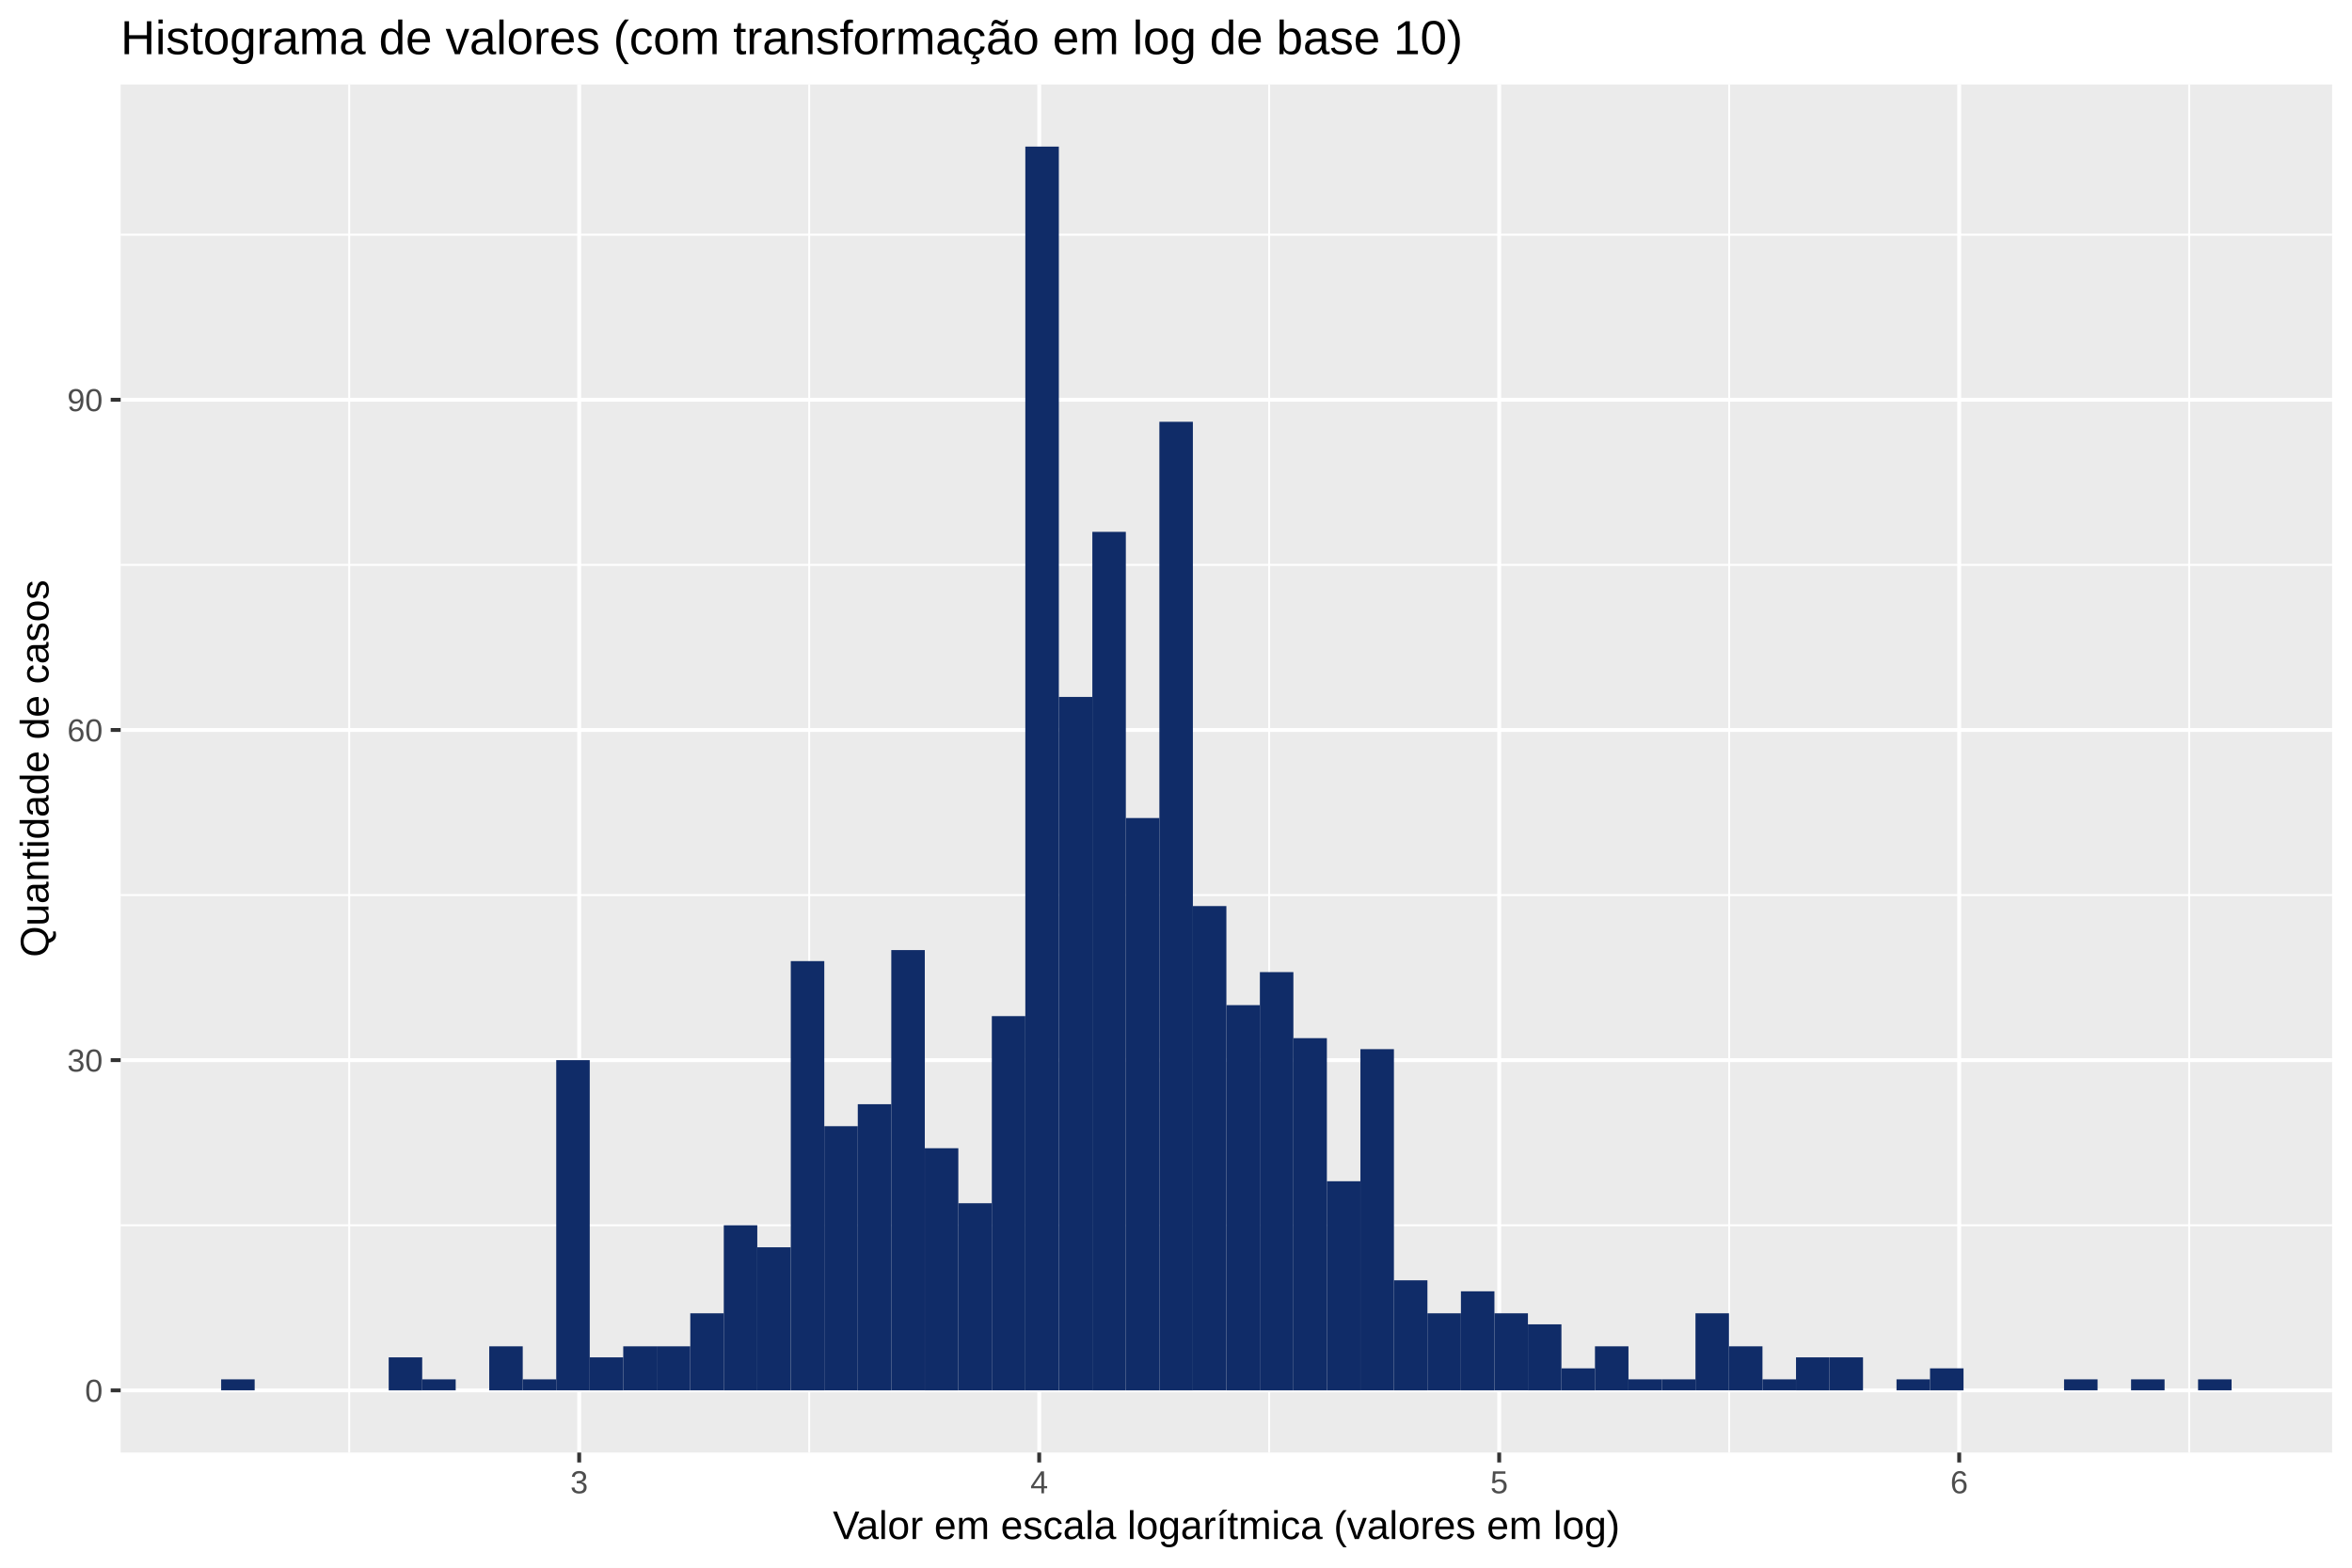
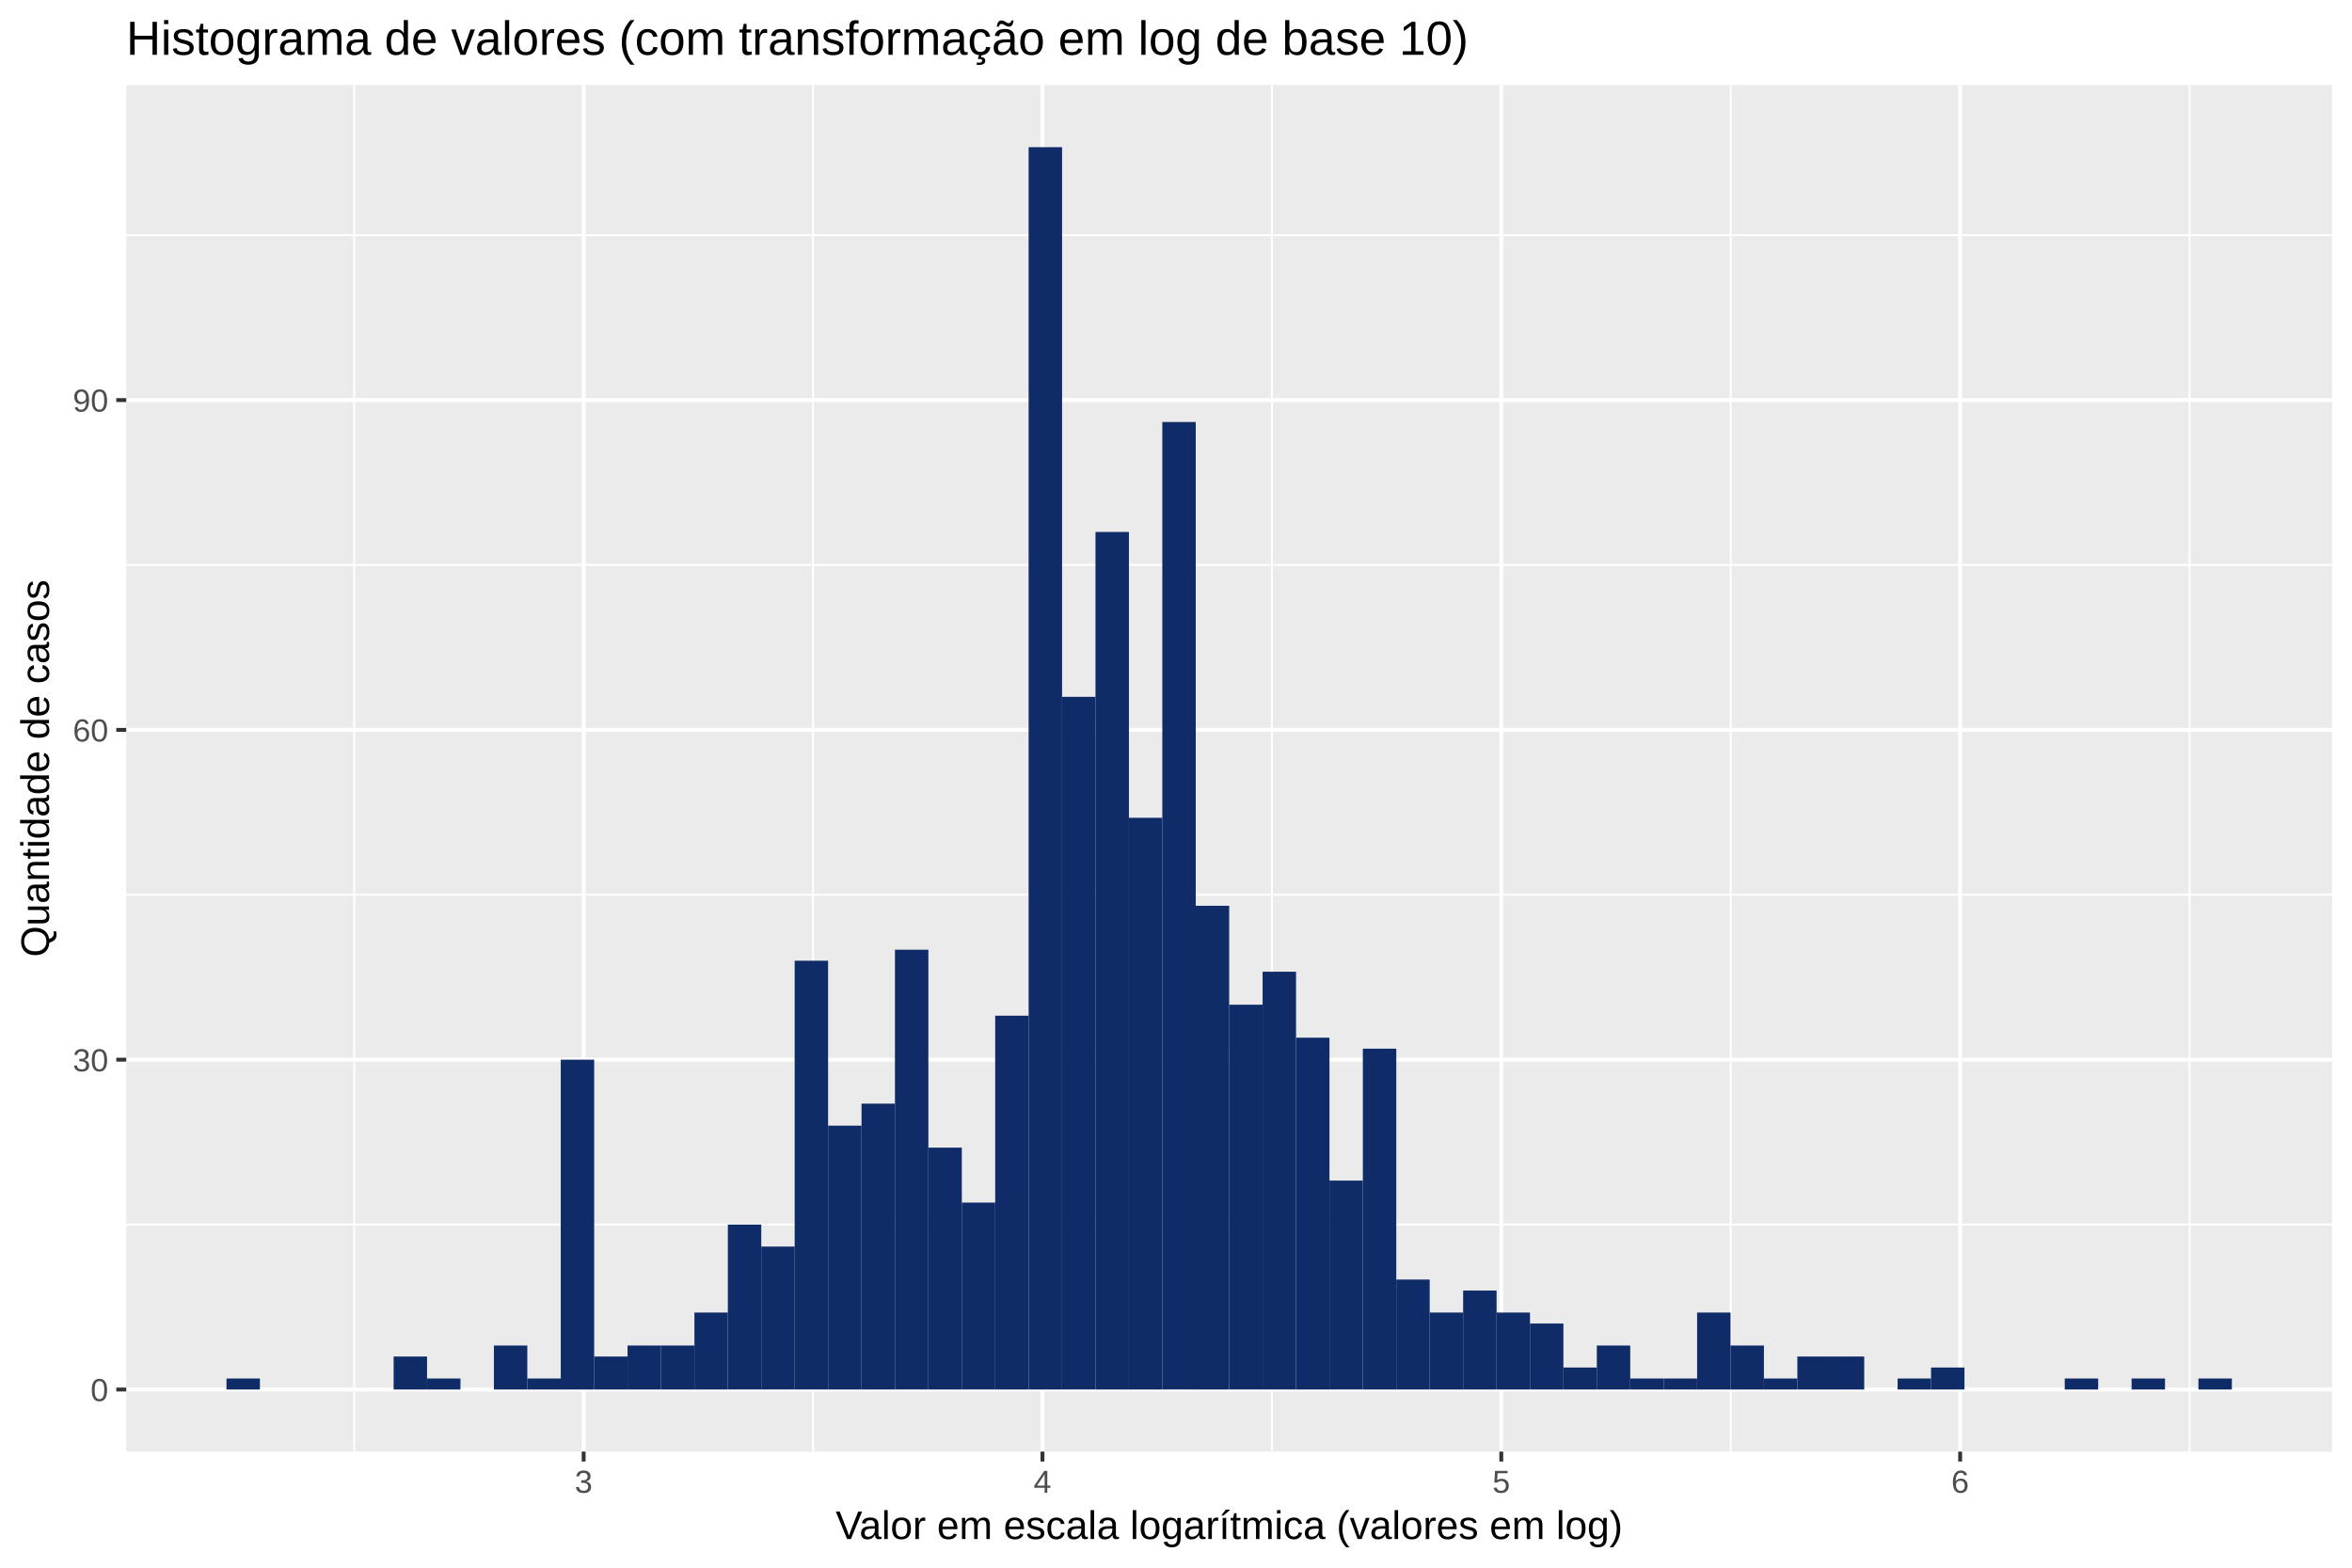
<svg xmlns="http://www.w3.org/2000/svg" class="svglite" width="648.00pt" height="432.00pt" viewBox="0 0 648.00 432.00">
  <defs>
    <style type="text/css">
    .svglite line, .svglite polyline, .svglite polygon, .svglite path, .svglite rect, .svglite circle {
      fill: none;
      stroke: #000000;
      stroke-linecap: round;
      stroke-linejoin: round;
      stroke-miterlimit: 10.00;
    }
    .svglite text {
      white-space: pre;
    }
  </style>
  </defs>
  <rect width="100%" height="100%" style="stroke: none; fill: #FFFFFF;" />
  <defs>
    <clipPath id="cpMC4wMHw2NDguMDB8MC4wMHw0MzIuMDA=">
      <rect x="0.00" y="0.00" width="648.00" height="432.00" />
    </clipPath>
  </defs>
  <g clip-path="url(#cpMC4wMHw2NDguMDB8MC4wMHw0MzIuMDA=)">
    <rect x="0.00" y="0.00" width="648.00" height="432.00" style="stroke-width: 1.07; stroke: #FFFFFF; fill: #FFFFFF;" />
  </g>
  <defs>
-     <clipPath id="cpMzMuMjR8NjQyLjUyfDIzLjI3fDQwMC4yNw==">
-       <rect x="33.24" y="23.27" width="609.28" height="377.01" />
+     <clipPath id="cpMzQuNzh8NjQyLjUyfDIzLjQ0fDQwMC4wMQ==">
+       <rect x="34.78" y="23.44" width="607.74" height="376.58" />
    </clipPath>
  </defs>
-   <g clip-path="url(#cpMzMuMjR8NjQyLjUyfDIzLjI3fDQwMC4yNw==)">
-     <rect x="33.24" y="23.27" width="609.28" height="377.01" style="stroke-width: 1.07; stroke: none; fill: #EBEBEB;" />
-     <polyline points="33.24,337.64 642.52,337.64 " style="stroke-width: 0.53; stroke: #FFFFFF; stroke-linecap: butt;" />
-     <polyline points="33.24,246.65 642.52,246.65 " style="stroke-width: 0.53; stroke: #FFFFFF; stroke-linecap: butt;" />
-     <polyline points="33.24,155.66 642.52,155.66 " style="stroke-width: 0.53; stroke: #FFFFFF; stroke-linecap: butt;" />
-     <polyline points="33.24,64.67 642.52,64.67 " style="stroke-width: 0.53; stroke: #FFFFFF; stroke-linecap: butt;" />
-     <polyline points="96.21,400.27 96.21,23.27 " style="stroke-width: 0.53; stroke: #FFFFFF; stroke-linecap: butt;" />
-     <polyline points="222.94,400.27 222.94,23.27 " style="stroke-width: 0.53; stroke: #FFFFFF; stroke-linecap: butt;" />
-     <polyline points="349.67,400.27 349.67,23.27 " style="stroke-width: 0.53; stroke: #FFFFFF; stroke-linecap: butt;" />
-     <polyline points="476.41,400.27 476.41,23.27 " style="stroke-width: 0.53; stroke: #FFFFFF; stroke-linecap: butt;" />
-     <polyline points="603.14,400.27 603.14,23.27 " style="stroke-width: 0.53; stroke: #FFFFFF; stroke-linecap: butt;" />
-     <polyline points="33.24,383.14 642.52,383.14 " style="stroke-width: 1.07; stroke: #FFFFFF; stroke-linecap: butt;" />
-     <polyline points="33.24,292.14 642.52,292.14 " style="stroke-width: 1.07; stroke: #FFFFFF; stroke-linecap: butt;" />
-     <polyline points="33.24,201.15 642.52,201.15 " style="stroke-width: 1.07; stroke: #FFFFFF; stroke-linecap: butt;" />
-     <polyline points="33.24,110.16 642.52,110.16 " style="stroke-width: 1.07; stroke: #FFFFFF; stroke-linecap: butt;" />
-     <polyline points="159.57,400.27 159.57,23.27 " style="stroke-width: 1.07; stroke: #FFFFFF; stroke-linecap: butt;" />
-     <polyline points="286.31,400.27 286.31,23.27 " style="stroke-width: 1.07; stroke: #FFFFFF; stroke-linecap: butt;" />
-     <polyline points="413.04,400.27 413.04,23.27 " style="stroke-width: 1.07; stroke: #FFFFFF; stroke-linecap: butt;" />
-     <polyline points="539.78,400.27 539.78,23.27 " style="stroke-width: 1.07; stroke: #FFFFFF; stroke-linecap: butt;" />
-     <rect x="60.93" y="380.10" width="9.23" height="3.03" style="stroke-width: 1.07; stroke: none; stroke-linecap: square; stroke-linejoin: miter; fill: #102C68;" />
-     <rect x="70.17" y="383.14" width="9.23" height="0.00" style="stroke-width: 1.07; stroke: none; stroke-linecap: square; stroke-linejoin: miter; fill: #102C68;" />
-     <rect x="79.40" y="383.14" width="9.23" height="0.00" style="stroke-width: 1.07; stroke: none; stroke-linecap: square; stroke-linejoin: miter; fill: #102C68;" />
-     <rect x="88.63" y="383.14" width="9.23" height="0.00" style="stroke-width: 1.07; stroke: none; stroke-linecap: square; stroke-linejoin: miter; fill: #102C68;" />
-     <rect x="97.86" y="383.14" width="9.23" height="0.00" style="stroke-width: 1.07; stroke: none; stroke-linecap: square; stroke-linejoin: miter; fill: #102C68;" />
-     <rect x="107.09" y="374.04" width="9.23" height="9.10" style="stroke-width: 1.07; stroke: none; stroke-linecap: square; stroke-linejoin: miter; fill: #102C68;" />
-     <rect x="116.32" y="380.10" width="9.23" height="3.03" style="stroke-width: 1.07; stroke: none; stroke-linecap: square; stroke-linejoin: miter; fill: #102C68;" />
-     <rect x="125.55" y="383.14" width="9.23" height="0.00" style="stroke-width: 1.07; stroke: none; stroke-linecap: square; stroke-linejoin: miter; fill: #102C68;" />
-     <rect x="134.79" y="371.00" width="9.23" height="12.13" style="stroke-width: 1.07; stroke: none; stroke-linecap: square; stroke-linejoin: miter; fill: #102C68;" />
-     <rect x="144.02" y="380.10" width="9.23" height="3.03" style="stroke-width: 1.07; stroke: none; stroke-linecap: square; stroke-linejoin: miter; fill: #102C68;" />
-     <rect x="153.25" y="292.14" width="9.23" height="90.99" style="stroke-width: 1.07; stroke: none; stroke-linecap: square; stroke-linejoin: miter; fill: #102C68;" />
-     <rect x="162.48" y="374.04" width="9.23" height="9.10" style="stroke-width: 1.07; stroke: none; stroke-linecap: square; stroke-linejoin: miter; fill: #102C68;" />
-     <rect x="171.71" y="371.00" width="9.23" height="12.13" style="stroke-width: 1.07; stroke: none; stroke-linecap: square; stroke-linejoin: miter; fill: #102C68;" />
-     <rect x="180.94" y="371.00" width="9.23" height="12.13" style="stroke-width: 1.07; stroke: none; stroke-linecap: square; stroke-linejoin: miter; fill: #102C68;" />
-     <rect x="190.18" y="361.90" width="9.23" height="21.23" style="stroke-width: 1.07; stroke: none; stroke-linecap: square; stroke-linejoin: miter; fill: #102C68;" />
-     <rect x="199.41" y="337.64" width="9.23" height="45.50" style="stroke-width: 1.07; stroke: none; stroke-linecap: square; stroke-linejoin: miter; fill: #102C68;" />
-     <rect x="208.64" y="343.71" width="9.23" height="39.43" style="stroke-width: 1.07; stroke: none; stroke-linecap: square; stroke-linejoin: miter; fill: #102C68;" />
-     <rect x="217.87" y="264.85" width="9.23" height="118.29" style="stroke-width: 1.07; stroke: none; stroke-linecap: square; stroke-linejoin: miter; fill: #102C68;" />
-     <rect x="227.10" y="310.34" width="9.23" height="72.79" style="stroke-width: 1.07; stroke: none; stroke-linecap: square; stroke-linejoin: miter; fill: #102C68;" />
-     <rect x="236.33" y="304.28" width="9.23" height="78.86" style="stroke-width: 1.07; stroke: none; stroke-linecap: square; stroke-linejoin: miter; fill: #102C68;" />
-     <rect x="245.56" y="261.81" width="9.23" height="121.32" style="stroke-width: 1.07; stroke: none; stroke-linecap: square; stroke-linejoin: miter; fill: #102C68;" />
-     <rect x="254.80" y="316.41" width="9.23" height="66.73" style="stroke-width: 1.07; stroke: none; stroke-linecap: square; stroke-linejoin: miter; fill: #102C68;" />
-     <rect x="264.03" y="331.57" width="9.23" height="51.56" style="stroke-width: 1.07; stroke: none; stroke-linecap: square; stroke-linejoin: miter; fill: #102C68;" />
-     <rect x="273.26" y="280.01" width="9.23" height="103.12" style="stroke-width: 1.07; stroke: none; stroke-linecap: square; stroke-linejoin: miter; fill: #102C68;" />
-     <rect x="282.49" y="40.40" width="9.23" height="342.73" style="stroke-width: 1.07; stroke: none; stroke-linecap: square; stroke-linejoin: miter; fill: #102C68;" />
-     <rect x="291.72" y="192.05" width="9.23" height="191.08" style="stroke-width: 1.07; stroke: none; stroke-linecap: square; stroke-linejoin: miter; fill: #102C68;" />
-     <rect x="300.95" y="146.56" width="9.23" height="236.58" style="stroke-width: 1.07; stroke: none; stroke-linecap: square; stroke-linejoin: miter; fill: #102C68;" />
-     <rect x="310.19" y="225.42" width="9.23" height="157.72" style="stroke-width: 1.07; stroke: none; stroke-linecap: square; stroke-linejoin: miter; fill: #102C68;" />
-     <rect x="319.42" y="116.23" width="9.23" height="266.91" style="stroke-width: 1.07; stroke: none; stroke-linecap: square; stroke-linejoin: miter; fill: #102C68;" />
-     <rect x="328.65" y="249.68" width="9.23" height="133.45" style="stroke-width: 1.07; stroke: none; stroke-linecap: square; stroke-linejoin: miter; fill: #102C68;" />
-     <rect x="337.88" y="276.98" width="9.23" height="106.16" style="stroke-width: 1.07; stroke: none; stroke-linecap: square; stroke-linejoin: miter; fill: #102C68;" />
-     <rect x="347.11" y="267.88" width="9.23" height="115.26" style="stroke-width: 1.07; stroke: none; stroke-linecap: square; stroke-linejoin: miter; fill: #102C68;" />
-     <rect x="356.34" y="286.08" width="9.23" height="97.06" style="stroke-width: 1.07; stroke: none; stroke-linecap: square; stroke-linejoin: miter; fill: #102C68;" />
-     <rect x="365.57" y="325.51" width="9.23" height="57.63" style="stroke-width: 1.07; stroke: none; stroke-linecap: square; stroke-linejoin: miter; fill: #102C68;" />
-     <rect x="374.81" y="289.11" width="9.23" height="94.02" style="stroke-width: 1.07; stroke: none; stroke-linecap: square; stroke-linejoin: miter; fill: #102C68;" />
-     <rect x="384.04" y="352.81" width="9.23" height="30.33" style="stroke-width: 1.07; stroke: none; stroke-linecap: square; stroke-linejoin: miter; fill: #102C68;" />
-     <rect x="393.27" y="361.90" width="9.23" height="21.23" style="stroke-width: 1.07; stroke: none; stroke-linecap: square; stroke-linejoin: miter; fill: #102C68;" />
-     <rect x="402.50" y="355.84" width="9.23" height="27.30" style="stroke-width: 1.07; stroke: none; stroke-linecap: square; stroke-linejoin: miter; fill: #102C68;" />
-     <rect x="411.73" y="361.90" width="9.23" height="21.23" style="stroke-width: 1.07; stroke: none; stroke-linecap: square; stroke-linejoin: miter; fill: #102C68;" />
-     <rect x="420.96" y="364.94" width="9.23" height="18.20" style="stroke-width: 1.07; stroke: none; stroke-linecap: square; stroke-linejoin: miter; fill: #102C68;" />
-     <rect x="430.20" y="377.07" width="9.23" height="6.07" style="stroke-width: 1.07; stroke: none; stroke-linecap: square; stroke-linejoin: miter; fill: #102C68;" />
-     <rect x="439.43" y="371.00" width="9.23" height="12.13" style="stroke-width: 1.07; stroke: none; stroke-linecap: square; stroke-linejoin: miter; fill: #102C68;" />
-     <rect x="448.66" y="380.10" width="9.23" height="3.03" style="stroke-width: 1.07; stroke: none; stroke-linecap: square; stroke-linejoin: miter; fill: #102C68;" />
-     <rect x="457.89" y="380.10" width="9.23" height="3.03" style="stroke-width: 1.07; stroke: none; stroke-linecap: square; stroke-linejoin: miter; fill: #102C68;" />
-     <rect x="467.12" y="361.90" width="9.23" height="21.23" style="stroke-width: 1.07; stroke: none; stroke-linecap: square; stroke-linejoin: miter; fill: #102C68;" />
-     <rect x="476.35" y="371.00" width="9.23" height="12.13" style="stroke-width: 1.07; stroke: none; stroke-linecap: square; stroke-linejoin: miter; fill: #102C68;" />
-     <rect x="485.58" y="380.10" width="9.23" height="3.03" style="stroke-width: 1.07; stroke: none; stroke-linecap: square; stroke-linejoin: miter; fill: #102C68;" />
-     <rect x="494.82" y="374.04" width="9.23" height="9.10" style="stroke-width: 1.07; stroke: none; stroke-linecap: square; stroke-linejoin: miter; fill: #102C68;" />
-     <rect x="504.05" y="374.04" width="9.23" height="9.10" style="stroke-width: 1.07; stroke: none; stroke-linecap: square; stroke-linejoin: miter; fill: #102C68;" />
-     <rect x="513.28" y="383.14" width="9.23" height="0.00" style="stroke-width: 1.07; stroke: none; stroke-linecap: square; stroke-linejoin: miter; fill: #102C68;" />
-     <rect x="522.51" y="380.10" width="9.23" height="3.03" style="stroke-width: 1.07; stroke: none; stroke-linecap: square; stroke-linejoin: miter; fill: #102C68;" />
-     <rect x="531.74" y="377.07" width="9.23" height="6.07" style="stroke-width: 1.07; stroke: none; stroke-linecap: square; stroke-linejoin: miter; fill: #102C68;" />
-     <rect x="540.97" y="383.14" width="9.23" height="0.00" style="stroke-width: 1.07; stroke: none; stroke-linecap: square; stroke-linejoin: miter; fill: #102C68;" />
-     <rect x="550.21" y="383.14" width="9.23" height="0.00" style="stroke-width: 1.07; stroke: none; stroke-linecap: square; stroke-linejoin: miter; fill: #102C68;" />
-     <rect x="559.44" y="383.14" width="9.23" height="0.00" style="stroke-width: 1.07; stroke: none; stroke-linecap: square; stroke-linejoin: miter; fill: #102C68;" />
-     <rect x="568.67" y="380.10" width="9.23" height="3.03" style="stroke-width: 1.07; stroke: none; stroke-linecap: square; stroke-linejoin: miter; fill: #102C68;" />
-     <rect x="577.90" y="383.14" width="9.23" height="0.00" style="stroke-width: 1.07; stroke: none; stroke-linecap: square; stroke-linejoin: miter; fill: #102C68;" />
-     <rect x="587.13" y="380.10" width="9.23" height="3.03" style="stroke-width: 1.07; stroke: none; stroke-linecap: square; stroke-linejoin: miter; fill: #102C68;" />
-     <rect x="596.36" y="383.14" width="9.23" height="0.00" style="stroke-width: 1.07; stroke: none; stroke-linecap: square; stroke-linejoin: miter; fill: #102C68;" />
-     <rect x="605.59" y="380.10" width="9.23" height="3.03" style="stroke-width: 1.07; stroke: none; stroke-linecap: square; stroke-linejoin: miter; fill: #102C68;" />
+   <g clip-path="url(#cpMzQuNzh8NjQyLjUyfDIzLjQ0fDQwMC4wMQ==)">
+     <rect x="34.78" y="23.44" width="607.74" height="376.58" style="stroke-width: 1.07; stroke: none; fill: #EBEBEB;" />
+     <polyline points="34.78,337.45 642.52,337.45 " style="stroke-width: 0.53; stroke: #FFFFFF; stroke-linecap: butt;" />
+     <polyline points="34.78,246.57 642.52,246.57 " style="stroke-width: 0.53; stroke: #FFFFFF; stroke-linecap: butt;" />
+     <polyline points="34.78,155.68 642.52,155.68 " style="stroke-width: 0.53; stroke: #FFFFFF; stroke-linecap: butt;" />
+     <polyline points="34.78,64.79 642.52,64.79 " style="stroke-width: 0.53; stroke: #FFFFFF; stroke-linecap: butt;" />
+     <polyline points="97.59,400.01 97.59,23.44 " style="stroke-width: 0.53; stroke: #FFFFFF; stroke-linecap: butt;" />
+     <polyline points="224.00,400.01 224.00,23.44 " style="stroke-width: 0.53; stroke: #FFFFFF; stroke-linecap: butt;" />
+     <polyline points="350.42,400.01 350.42,23.44 " style="stroke-width: 0.53; stroke: #FFFFFF; stroke-linecap: butt;" />
+     <polyline points="476.83,400.01 476.83,23.44 " style="stroke-width: 0.53; stroke: #FFFFFF; stroke-linecap: butt;" />
+     <polyline points="603.24,400.01 603.24,23.44 " style="stroke-width: 0.53; stroke: #FFFFFF; stroke-linecap: butt;" />
+     <polyline points="34.78,382.90 642.52,382.90 " style="stroke-width: 1.07; stroke: #FFFFFF; stroke-linecap: butt;" />
+     <polyline points="34.78,292.01 642.52,292.01 " style="stroke-width: 1.07; stroke: #FFFFFF; stroke-linecap: butt;" />
+     <polyline points="34.78,201.12 642.52,201.12 " style="stroke-width: 1.07; stroke: #FFFFFF; stroke-linecap: butt;" />
+     <polyline points="34.78,110.24 642.52,110.24 " style="stroke-width: 1.07; stroke: #FFFFFF; stroke-linecap: butt;" />
+     <polyline points="160.80,400.01 160.80,23.44 " style="stroke-width: 1.07; stroke: #FFFFFF; stroke-linecap: butt;" />
+     <polyline points="287.21,400.01 287.21,23.44 " style="stroke-width: 1.07; stroke: #FFFFFF; stroke-linecap: butt;" />
+     <polyline points="413.62,400.01 413.62,23.44 " style="stroke-width: 1.07; stroke: #FFFFFF; stroke-linecap: butt;" />
+     <polyline points="540.04,400.01 540.04,23.44 " style="stroke-width: 1.07; stroke: #FFFFFF; stroke-linecap: butt;" />
+     <rect x="62.40" y="379.87" width="9.21" height="3.03" style="stroke-width: 1.07; stroke: none; stroke-linecap: square; stroke-linejoin: miter; fill: #102C68;" />
+     <rect x="71.61" y="382.90" width="9.21" height="0.00" style="stroke-width: 1.07; stroke: none; stroke-linecap: square; stroke-linejoin: miter; fill: #102C68;" />
+     <rect x="80.82" y="382.90" width="9.21" height="0.00" style="stroke-width: 1.07; stroke: none; stroke-linecap: square; stroke-linejoin: miter; fill: #102C68;" />
+     <rect x="90.03" y="382.90" width="9.21" height="0.00" style="stroke-width: 1.07; stroke: none; stroke-linecap: square; stroke-linejoin: miter; fill: #102C68;" />
+     <rect x="99.24" y="382.90" width="9.21" height="0.00" style="stroke-width: 1.07; stroke: none; stroke-linecap: square; stroke-linejoin: miter; fill: #102C68;" />
+     <rect x="108.45" y="373.81" width="9.21" height="9.09" style="stroke-width: 1.07; stroke: none; stroke-linecap: square; stroke-linejoin: miter; fill: #102C68;" />
+     <rect x="117.65" y="379.87" width="9.21" height="3.03" style="stroke-width: 1.07; stroke: none; stroke-linecap: square; stroke-linejoin: miter; fill: #102C68;" />
+     <rect x="126.86" y="382.90" width="9.21" height="0.00" style="stroke-width: 1.07; stroke: none; stroke-linecap: square; stroke-linejoin: miter; fill: #102C68;" />
+     <rect x="136.07" y="370.78" width="9.21" height="12.12" style="stroke-width: 1.07; stroke: none; stroke-linecap: square; stroke-linejoin: miter; fill: #102C68;" />
+     <rect x="145.28" y="379.87" width="9.21" height="3.03" style="stroke-width: 1.07; stroke: none; stroke-linecap: square; stroke-linejoin: miter; fill: #102C68;" />
+     <rect x="154.49" y="292.01" width="9.21" height="90.89" style="stroke-width: 1.07; stroke: none; stroke-linecap: square; stroke-linejoin: miter; fill: #102C68;" />
+     <rect x="163.69" y="373.81" width="9.21" height="9.09" style="stroke-width: 1.07; stroke: none; stroke-linecap: square; stroke-linejoin: miter; fill: #102C68;" />
+     <rect x="172.90" y="370.78" width="9.21" height="12.12" style="stroke-width: 1.07; stroke: none; stroke-linecap: square; stroke-linejoin: miter; fill: #102C68;" />
+     <rect x="182.11" y="370.78" width="9.21" height="12.12" style="stroke-width: 1.07; stroke: none; stroke-linecap: square; stroke-linejoin: miter; fill: #102C68;" />
+     <rect x="191.32" y="361.69" width="9.21" height="21.21" style="stroke-width: 1.07; stroke: none; stroke-linecap: square; stroke-linejoin: miter; fill: #102C68;" />
+     <rect x="200.53" y="337.45" width="9.21" height="45.44" style="stroke-width: 1.07; stroke: none; stroke-linecap: square; stroke-linejoin: miter; fill: #102C68;" />
+     <rect x="209.74" y="343.51" width="9.21" height="39.38" style="stroke-width: 1.07; stroke: none; stroke-linecap: square; stroke-linejoin: miter; fill: #102C68;" />
+     <rect x="218.94" y="264.74" width="9.21" height="118.15" style="stroke-width: 1.07; stroke: none; stroke-linecap: square; stroke-linejoin: miter; fill: #102C68;" />
+     <rect x="228.15" y="310.19" width="9.21" height="72.71" style="stroke-width: 1.07; stroke: none; stroke-linecap: square; stroke-linejoin: miter; fill: #102C68;" />
+     <rect x="237.36" y="304.13" width="9.21" height="78.77" style="stroke-width: 1.07; stroke: none; stroke-linecap: square; stroke-linejoin: miter; fill: #102C68;" />
+     <rect x="246.57" y="261.71" width="9.21" height="121.18" style="stroke-width: 1.07; stroke: none; stroke-linecap: square; stroke-linejoin: miter; fill: #102C68;" />
+     <rect x="255.78" y="316.25" width="9.21" height="66.65" style="stroke-width: 1.07; stroke: none; stroke-linecap: square; stroke-linejoin: miter; fill: #102C68;" />
+     <rect x="264.98" y="331.39" width="9.21" height="51.50" style="stroke-width: 1.07; stroke: none; stroke-linecap: square; stroke-linejoin: miter; fill: #102C68;" />
+     <rect x="274.19" y="279.89" width="9.21" height="103.01" style="stroke-width: 1.07; stroke: none; stroke-linecap: square; stroke-linejoin: miter; fill: #102C68;" />
+     <rect x="283.40" y="40.56" width="9.21" height="342.34" style="stroke-width: 1.07; stroke: none; stroke-linecap: square; stroke-linejoin: miter; fill: #102C68;" />
+     <rect x="292.61" y="192.03" width="9.21" height="190.86" style="stroke-width: 1.07; stroke: none; stroke-linecap: square; stroke-linejoin: miter; fill: #102C68;" />
+     <rect x="301.82" y="146.59" width="9.21" height="236.31" style="stroke-width: 1.07; stroke: none; stroke-linecap: square; stroke-linejoin: miter; fill: #102C68;" />
+     <rect x="311.03" y="225.36" width="9.21" height="157.54" style="stroke-width: 1.07; stroke: none; stroke-linecap: square; stroke-linejoin: miter; fill: #102C68;" />
+     <rect x="320.23" y="116.29" width="9.21" height="266.60" style="stroke-width: 1.07; stroke: none; stroke-linecap: square; stroke-linejoin: miter; fill: #102C68;" />
+     <rect x="329.44" y="249.60" width="9.21" height="133.30" style="stroke-width: 1.07; stroke: none; stroke-linecap: square; stroke-linejoin: miter; fill: #102C68;" />
+     <rect x="338.65" y="276.86" width="9.21" height="106.03" style="stroke-width: 1.07; stroke: none; stroke-linecap: square; stroke-linejoin: miter; fill: #102C68;" />
+     <rect x="347.86" y="267.77" width="9.21" height="115.12" style="stroke-width: 1.07; stroke: none; stroke-linecap: square; stroke-linejoin: miter; fill: #102C68;" />
+     <rect x="357.07" y="285.95" width="9.21" height="96.95" style="stroke-width: 1.07; stroke: none; stroke-linecap: square; stroke-linejoin: miter; fill: #102C68;" />
+     <rect x="366.27" y="325.33" width="9.21" height="57.56" style="stroke-width: 1.07; stroke: none; stroke-linecap: square; stroke-linejoin: miter; fill: #102C68;" />
+     <rect x="375.48" y="288.98" width="9.21" height="93.92" style="stroke-width: 1.07; stroke: none; stroke-linecap: square; stroke-linejoin: miter; fill: #102C68;" />
+     <rect x="384.69" y="352.60" width="9.21" height="30.30" style="stroke-width: 1.07; stroke: none; stroke-linecap: square; stroke-linejoin: miter; fill: #102C68;" />
+     <rect x="393.90" y="361.69" width="9.21" height="21.21" style="stroke-width: 1.07; stroke: none; stroke-linecap: square; stroke-linejoin: miter; fill: #102C68;" />
+     <rect x="403.11" y="355.63" width="9.21" height="27.27" style="stroke-width: 1.07; stroke: none; stroke-linecap: square; stroke-linejoin: miter; fill: #102C68;" />
+     <rect x="412.32" y="361.69" width="9.21" height="21.21" style="stroke-width: 1.07; stroke: none; stroke-linecap: square; stroke-linejoin: miter; fill: #102C68;" />
+     <rect x="421.52" y="364.72" width="9.21" height="18.18" style="stroke-width: 1.07; stroke: none; stroke-linecap: square; stroke-linejoin: miter; fill: #102C68;" />
+     <rect x="430.73" y="376.84" width="9.21" height="6.06" style="stroke-width: 1.07; stroke: none; stroke-linecap: square; stroke-linejoin: miter; fill: #102C68;" />
+     <rect x="439.94" y="370.78" width="9.21" height="12.12" style="stroke-width: 1.07; stroke: none; stroke-linecap: square; stroke-linejoin: miter; fill: #102C68;" />
+     <rect x="449.15" y="379.87" width="9.21" height="3.03" style="stroke-width: 1.07; stroke: none; stroke-linecap: square; stroke-linejoin: miter; fill: #102C68;" />
+     <rect x="458.36" y="379.87" width="9.21" height="3.03" style="stroke-width: 1.07; stroke: none; stroke-linecap: square; stroke-linejoin: miter; fill: #102C68;" />
+     <rect x="467.57" y="361.69" width="9.21" height="21.21" style="stroke-width: 1.07; stroke: none; stroke-linecap: square; stroke-linejoin: miter; fill: #102C68;" />
+     <rect x="476.77" y="370.78" width="9.21" height="12.12" style="stroke-width: 1.07; stroke: none; stroke-linecap: square; stroke-linejoin: miter; fill: #102C68;" />
+     <rect x="485.98" y="379.87" width="9.21" height="3.03" style="stroke-width: 1.07; stroke: none; stroke-linecap: square; stroke-linejoin: miter; fill: #102C68;" />
+     <rect x="495.19" y="373.81" width="9.21" height="9.09" style="stroke-width: 1.07; stroke: none; stroke-linecap: square; stroke-linejoin: miter; fill: #102C68;" />
+     <rect x="504.40" y="373.81" width="9.21" height="9.09" style="stroke-width: 1.07; stroke: none; stroke-linecap: square; stroke-linejoin: miter; fill: #102C68;" />
+     <rect x="513.61" y="382.90" width="9.21" height="0.00" style="stroke-width: 1.07; stroke: none; stroke-linecap: square; stroke-linejoin: miter; fill: #102C68;" />
+     <rect x="522.81" y="379.87" width="9.21" height="3.03" style="stroke-width: 1.07; stroke: none; stroke-linecap: square; stroke-linejoin: miter; fill: #102C68;" />
+     <rect x="532.02" y="376.84" width="9.21" height="6.06" style="stroke-width: 1.07; stroke: none; stroke-linecap: square; stroke-linejoin: miter; fill: #102C68;" />
+     <rect x="541.23" y="382.90" width="9.21" height="0.00" style="stroke-width: 1.07; stroke: none; stroke-linecap: square; stroke-linejoin: miter; fill: #102C68;" />
+     <rect x="550.44" y="382.90" width="9.21" height="0.00" style="stroke-width: 1.07; stroke: none; stroke-linecap: square; stroke-linejoin: miter; fill: #102C68;" />
+     <rect x="559.65" y="382.90" width="9.21" height="0.00" style="stroke-width: 1.07; stroke: none; stroke-linecap: square; stroke-linejoin: miter; fill: #102C68;" />
+     <rect x="568.86" y="379.87" width="9.21" height="3.03" style="stroke-width: 1.07; stroke: none; stroke-linecap: square; stroke-linejoin: miter; fill: #102C68;" />
+     <rect x="578.06" y="382.90" width="9.21" height="0.00" style="stroke-width: 1.07; stroke: none; stroke-linecap: square; stroke-linejoin: miter; fill: #102C68;" />
+     <rect x="587.27" y="379.87" width="9.21" height="3.03" style="stroke-width: 1.07; stroke: none; stroke-linecap: square; stroke-linejoin: miter; fill: #102C68;" />
+     <rect x="596.48" y="382.90" width="9.21" height="0.00" style="stroke-width: 1.07; stroke: none; stroke-linecap: square; stroke-linejoin: miter; fill: #102C68;" />
+     <rect x="605.69" y="379.87" width="9.21" height="3.03" style="stroke-width: 1.07; stroke: none; stroke-linecap: square; stroke-linejoin: miter; fill: #102C68;" />
  </g>
  <g clip-path="url(#cpMC4wMHw2NDguMDB8MC4wMHw0MzIuMDA=)">
-     <text x="28.31" y="386.29" text-anchor="end" style="font-size: 8.80px;fill: #4D4D4D; font-family: &quot;Arial&quot;;" textLength="4.90px" lengthAdjust="spacingAndGlyphs">0</text>
-     <text x="28.31" y="295.29" text-anchor="end" style="font-size: 8.80px;fill: #4D4D4D; font-family: &quot;Arial&quot;;" textLength="9.79px" lengthAdjust="spacingAndGlyphs">30</text>
-     <text x="28.31" y="204.30" text-anchor="end" style="font-size: 8.80px;fill: #4D4D4D; font-family: &quot;Arial&quot;;" textLength="9.79px" lengthAdjust="spacingAndGlyphs">60</text>
-     <text x="28.31" y="113.31" text-anchor="end" style="font-size: 8.80px;fill: #4D4D4D; font-family: &quot;Arial&quot;;" textLength="9.79px" lengthAdjust="spacingAndGlyphs">90</text>
-     <polyline points="30.50,383.14 33.24,383.14 " style="stroke-width: 1.07; stroke: #333333; stroke-linecap: butt;" />
-     <polyline points="30.50,292.14 33.24,292.14 " style="stroke-width: 1.07; stroke: #333333; stroke-linecap: butt;" />
-     <polyline points="30.50,201.15 33.24,201.15 " style="stroke-width: 1.07; stroke: #333333; stroke-linecap: butt;" />
-     <polyline points="30.50,110.16 33.24,110.16 " style="stroke-width: 1.07; stroke: #333333; stroke-linecap: butt;" />
-     <polyline points="159.57,403.01 159.57,400.27 " style="stroke-width: 1.07; stroke: #333333; stroke-linecap: butt;" />
-     <polyline points="286.31,403.01 286.31,400.27 " style="stroke-width: 1.07; stroke: #333333; stroke-linecap: butt;" />
-     <polyline points="413.04,403.01 413.04,400.27 " style="stroke-width: 1.07; stroke: #333333; stroke-linecap: butt;" />
-     <polyline points="539.78,403.01 539.78,400.27 " style="stroke-width: 1.07; stroke: #333333; stroke-linecap: butt;" />
-     <text x="159.57" y="411.50" text-anchor="middle" style="font-size: 8.80px;fill: #4D4D4D; font-family: &quot;Arial&quot;;" textLength="4.90px" lengthAdjust="spacingAndGlyphs">3</text>
-     <text x="286.31" y="411.50" text-anchor="middle" style="font-size: 8.80px;fill: #4D4D4D; font-family: &quot;Arial&quot;;" textLength="4.90px" lengthAdjust="spacingAndGlyphs">4</text>
-     <text x="413.04" y="411.50" text-anchor="middle" style="font-size: 8.80px;fill: #4D4D4D; font-family: &quot;Arial&quot;;" textLength="4.90px" lengthAdjust="spacingAndGlyphs">5</text>
-     <text x="539.78" y="411.50" text-anchor="middle" style="font-size: 8.80px;fill: #4D4D4D; font-family: &quot;Arial&quot;;" textLength="4.90px" lengthAdjust="spacingAndGlyphs">6</text>
-     <text x="337.88" y="424.10" text-anchor="middle" style="font-size: 11.00px; font-family: &quot;Arial&quot;;" textLength="216.89px" lengthAdjust="spacingAndGlyphs">Valor em escala logarítmica (valores em log)</text>
-     <text transform="translate(13.36,211.77) rotate(-90)" text-anchor="middle" style="font-size: 11.00px; font-family: &quot;Arial&quot;;" textLength="104.00px" lengthAdjust="spacingAndGlyphs">Quantidade de casos</text>
-     <text x="33.24" y="14.93" style="font-size: 13.20px; font-family: &quot;Arial&quot;;" textLength="369.52px" lengthAdjust="spacingAndGlyphs">Histograma de valores (com transformação em log de base 10)</text>
+     <text x="29.85" y="386.10" text-anchor="end" style="font-size: 8.80px;fill: #4D4D4D; font-family: &quot;Liberation Sans&quot;;" textLength="5.59px" lengthAdjust="spacingAndGlyphs">0</text>
+     <text x="29.85" y="295.22" text-anchor="end" style="font-size: 8.80px;fill: #4D4D4D; font-family: &quot;Liberation Sans&quot;;" textLength="11.19px" lengthAdjust="spacingAndGlyphs">30</text>
+     <text x="29.85" y="204.33" text-anchor="end" style="font-size: 8.80px;fill: #4D4D4D; font-family: &quot;Liberation Sans&quot;;" textLength="11.19px" lengthAdjust="spacingAndGlyphs">60</text>
+     <text x="29.85" y="113.44" text-anchor="end" style="font-size: 8.80px;fill: #4D4D4D; font-family: &quot;Liberation Sans&quot;;" textLength="11.19px" lengthAdjust="spacingAndGlyphs">90</text>
+     <polyline points="32.04,382.90 34.78,382.90 " style="stroke-width: 1.07; stroke: #333333; stroke-linecap: butt;" />
+     <polyline points="32.04,292.01 34.78,292.01 " style="stroke-width: 1.07; stroke: #333333; stroke-linecap: butt;" />
+     <polyline points="32.04,201.12 34.78,201.12 " style="stroke-width: 1.07; stroke: #333333; stroke-linecap: butt;" />
+     <polyline points="32.04,110.24 34.78,110.24 " style="stroke-width: 1.07; stroke: #333333; stroke-linecap: butt;" />
+     <polyline points="160.80,402.75 160.80,400.01 " style="stroke-width: 1.07; stroke: #333333; stroke-linecap: butt;" />
+     <polyline points="287.21,402.75 287.21,400.01 " style="stroke-width: 1.07; stroke: #333333; stroke-linecap: butt;" />
+     <polyline points="413.62,402.75 413.62,400.01 " style="stroke-width: 1.07; stroke: #333333; stroke-linecap: butt;" />
+     <polyline points="540.04,402.75 540.04,400.01 " style="stroke-width: 1.07; stroke: #333333; stroke-linecap: butt;" />
+     <text x="160.80" y="411.36" text-anchor="middle" style="font-size: 8.80px;fill: #4D4D4D; font-family: &quot;Liberation Sans&quot;;" textLength="5.59px" lengthAdjust="spacingAndGlyphs">3</text>
+     <text x="287.21" y="411.36" text-anchor="middle" style="font-size: 8.80px;fill: #4D4D4D; font-family: &quot;Liberation Sans&quot;;" textLength="5.59px" lengthAdjust="spacingAndGlyphs">4</text>
+     <text x="413.62" y="411.36" text-anchor="middle" style="font-size: 8.80px;fill: #4D4D4D; font-family: &quot;Liberation Sans&quot;;" textLength="5.59px" lengthAdjust="spacingAndGlyphs">5</text>
+     <text x="540.04" y="411.36" text-anchor="middle" style="font-size: 8.80px;fill: #4D4D4D; font-family: &quot;Liberation Sans&quot;;" textLength="5.59px" lengthAdjust="spacingAndGlyphs">6</text>
+     <text x="338.65" y="424.10" text-anchor="middle" style="font-size: 11.00px; font-family: &quot;Liberation Sans&quot;;" textLength="245.91px" lengthAdjust="spacingAndGlyphs">Valor em escala logarítmica (valores em log)</text>
+     <text transform="translate(13.50,211.73) rotate(-90)" text-anchor="middle" style="font-size: 11.00px; font-family: &quot;Liberation Sans&quot;;" textLength="115.92px" lengthAdjust="spacingAndGlyphs">Quantidade de casos</text>
+     <text x="34.78" y="15.10" style="font-size: 13.20px; font-family: &quot;Liberation Sans&quot;;" textLength="418.88px" lengthAdjust="spacingAndGlyphs">Histograma de valores (com transformação em log de base 10)</text>
  </g>
</svg>
